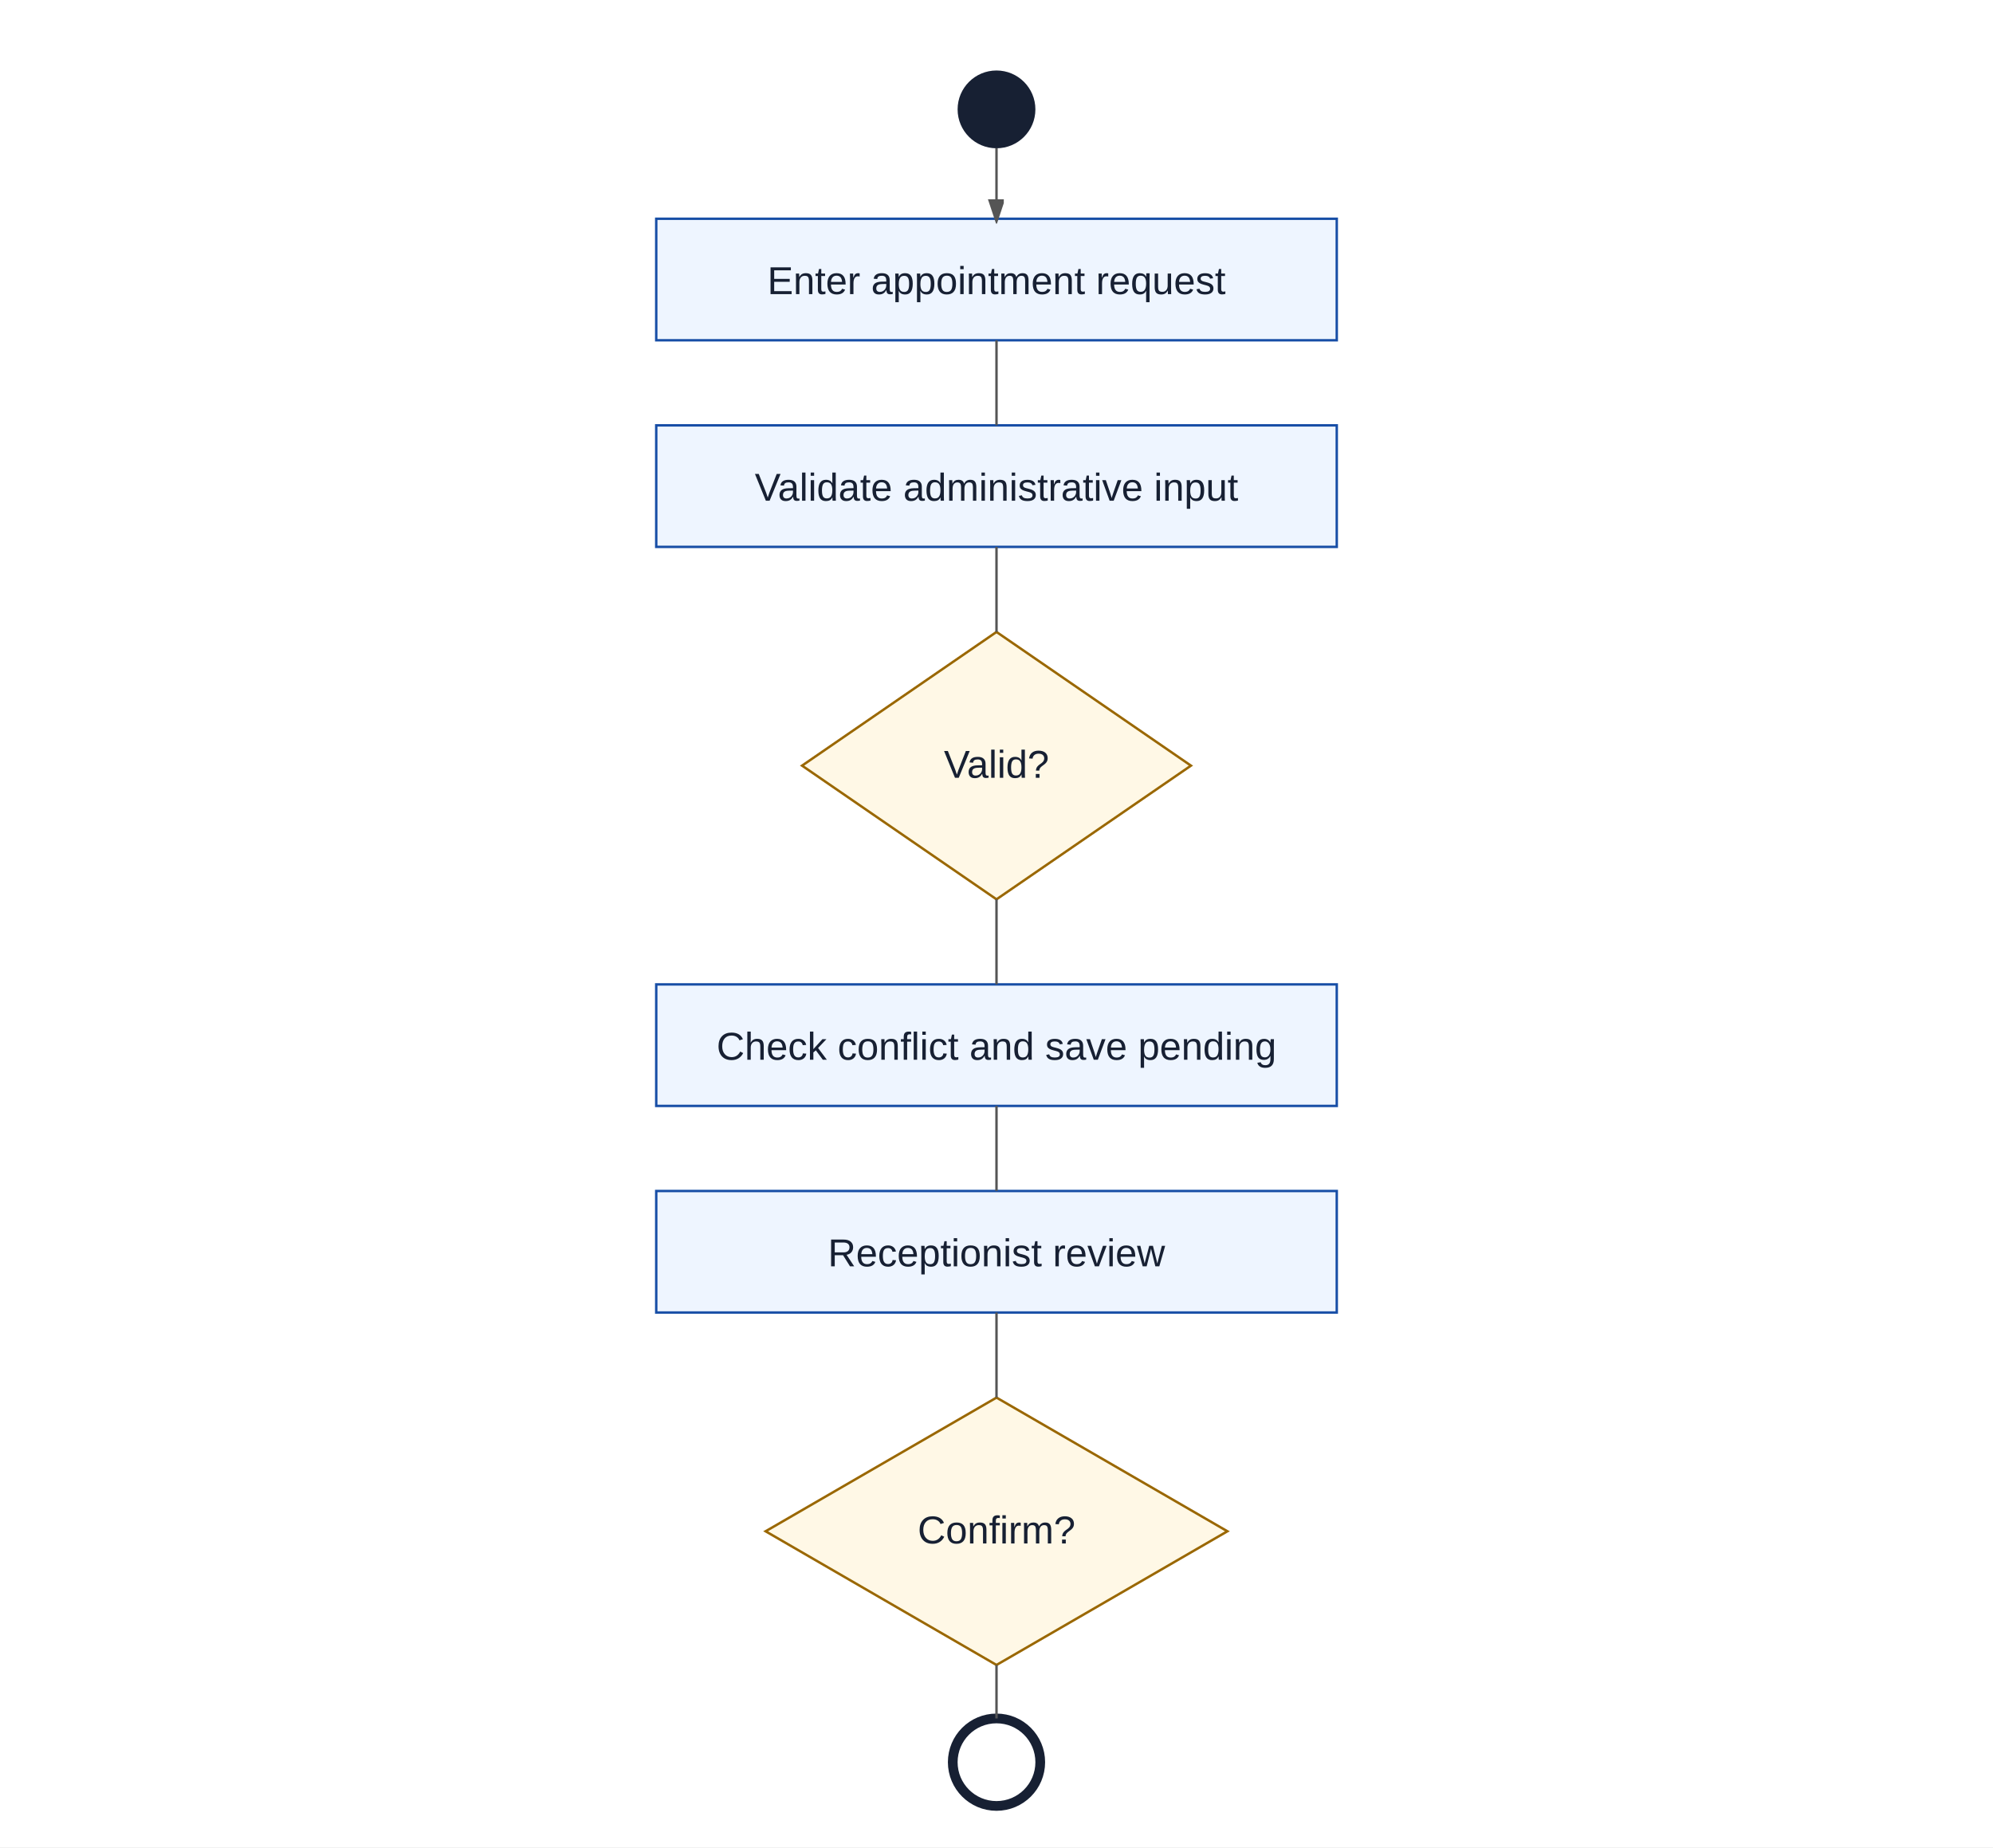
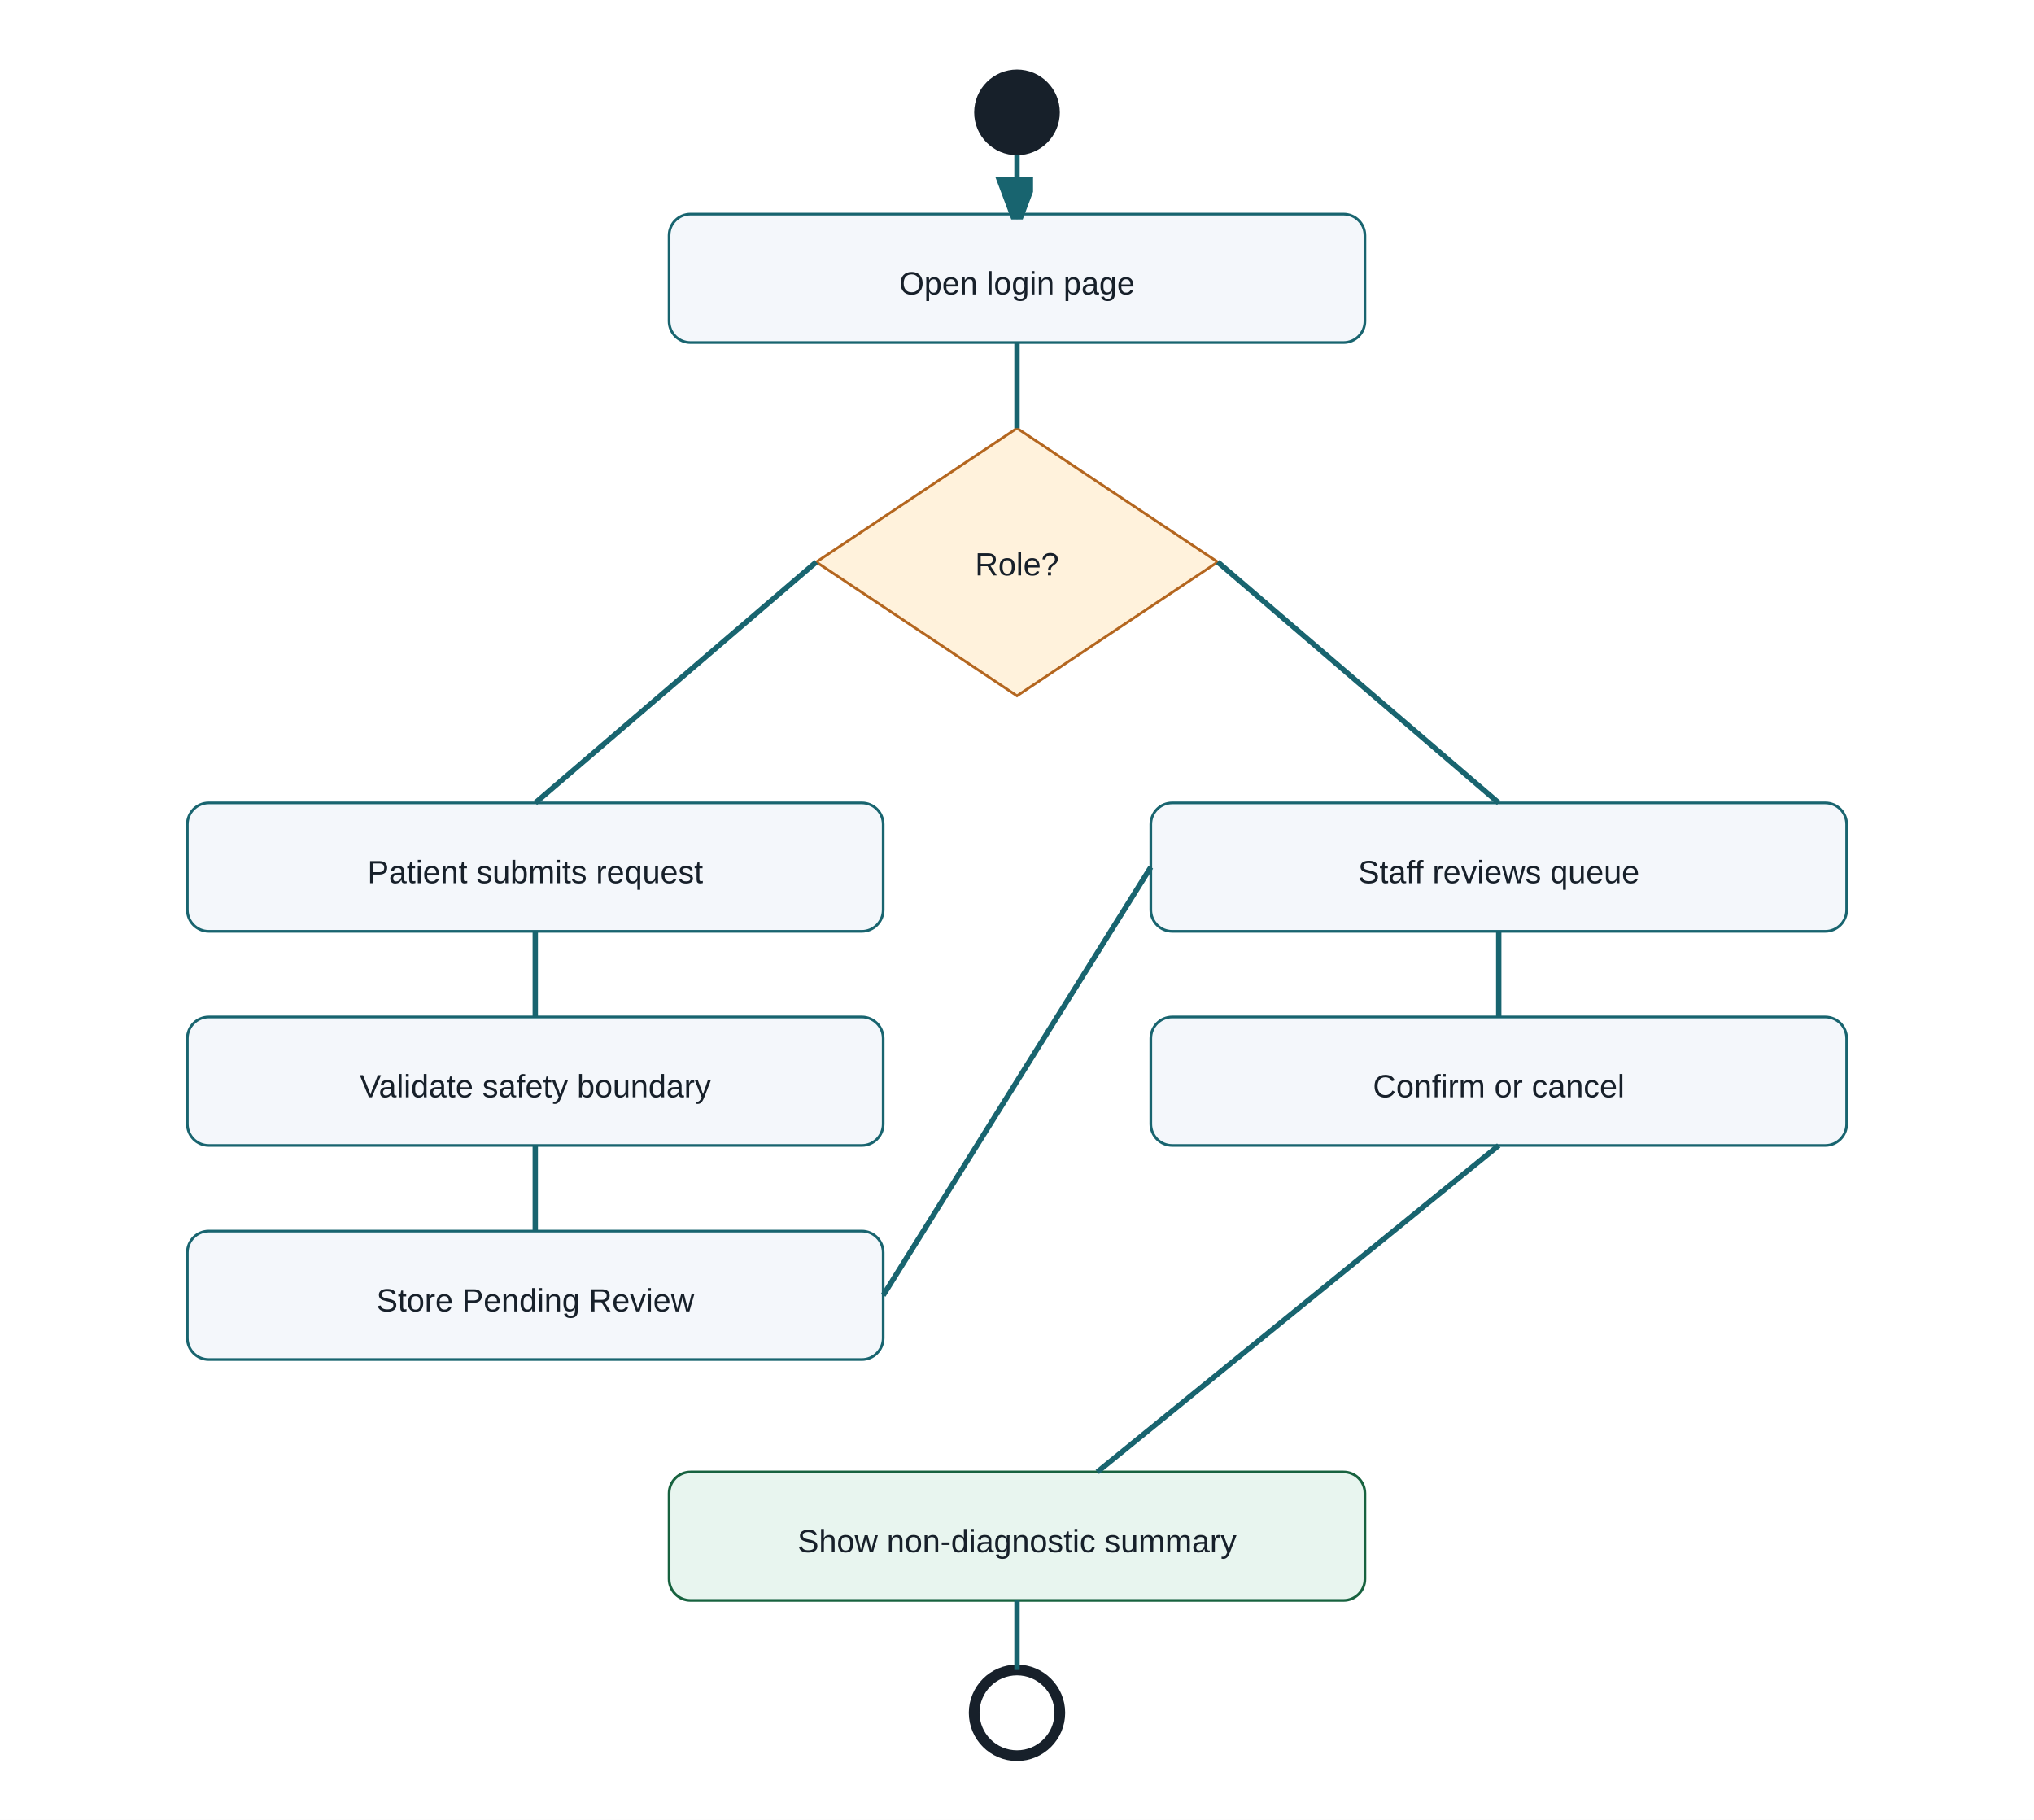
- <svg xmlns="http://www.w3.org/2000/svg" width="820" height="760" viewBox="0 0 820 760">
-   <rect width="820" height="760" fill="#fff" />
-   <g font-family="Arial" font-size="16" fill="#172033" text-anchor="middle">
-     <circle cx="410" cy="45" r="16" fill="#172033" />
-     <rect x="270" y="90" width="280" height="50" fill="#eef5ff" stroke="#174ea6" />
-     <text x="410" y="121">Enter appointment request</text>
-     <rect x="270" y="175" width="280" height="50" fill="#eef5ff" stroke="#174ea6" />
-     <text x="410" y="206">Validate administrative input</text>
-     <polygon points="410,260 490,315 410,370 330,315" fill="#fff8e6" stroke="#9a6700" />
-     <text x="410" y="320">Valid?</text>
-     <rect x="270" y="405" width="280" height="50" fill="#eef5ff" stroke="#174ea6" />
-     <text x="410" y="436">Check conflict and save pending</text>
-     <rect x="270" y="490" width="280" height="50" fill="#eef5ff" stroke="#174ea6" />
-     <text x="410" y="521">Receptionist review</text>
-     <polygon points="410,575 505,630 410,685 315,630" fill="#fff8e6" stroke="#9a6700" />
-     <text x="410" y="635">Confirm?</text>
-     <circle cx="410" cy="725" r="18" fill="#fff" stroke="#172033" stroke-width="4" />
+ <svg xmlns="http://www.w3.org/2000/svg" width="760" height="680" viewBox="0 0 760 680" role="img" aria-label="Activity diagram for clinic appointment workflow">
+   <rect width="760" height="680" fill="#ffffff" />
+   <g font-family="Arial" text-anchor="middle" fill="#17202a">
+     <circle cx="380" cy="42" r="16" fill="#17202a" />
+     <rect x="250" y="80" width="260" height="48" rx="8" fill="#f4f7fb" stroke="#18646f" />
+     <text x="380" y="110">Open login page</text>
+     <polygon points="380,160 455,210 380,260 305,210" fill="#fff2dc" stroke="#b4661f" />
+     <text x="380" y="215">Role?</text>
+     <rect x="70" y="300" width="260" height="48" rx="8" fill="#f4f7fb" stroke="#18646f" />
+     <text x="200" y="330">Patient submits request</text>
+     <rect x="70" y="380" width="260" height="48" rx="8" fill="#f4f7fb" stroke="#18646f" />
+     <text x="200" y="410">Validate safety boundary</text>
+     <rect x="70" y="460" width="260" height="48" rx="8" fill="#f4f7fb" stroke="#18646f" />
+     <text x="200" y="490">Store Pending Review</text>
+     <rect x="430" y="300" width="260" height="48" rx="8" fill="#f4f7fb" stroke="#18646f" />
+     <text x="560" y="330">Staff reviews queue</text>
+     <rect x="430" y="380" width="260" height="48" rx="8" fill="#f4f7fb" stroke="#18646f" />
+     <text x="560" y="410">Confirm or cancel</text>
+     <rect x="250" y="550" width="260" height="48" rx="8" fill="#e8f5ef" stroke="#17623f" />
+     <text x="380" y="580">Show non-diagnostic summary</text>
+     <circle cx="380" cy="640" r="16" fill="#ffffff" stroke="#17202a" stroke-width="4" />
  </g>
-   <g stroke="#555" marker-end="url(#arrow)">
+   <g stroke="#18646f" stroke-width="2" marker-end="url(#arrow)">
    <defs>
-       <marker id="arrow" markerWidth="10" markerHeight="10" refX="8" refY="3" orient="auto">
-         <path d="M0,0 L0,6 L9,3 z" fill="#555" />
+       <marker id="arrow" markerWidth="8" markerHeight="8" refX="7" refY="3" orient="auto">
+         <path d="M0,0 L8,3 L0,6 Z" fill="#18646f" />
      </marker>
    </defs>
-     <line x1="410" y1="61" x2="410" y2="90" />
-     <line x1="410" y1="140" x2="410" y2="175" />
-     <line x1="410" y1="225" x2="410" y2="260" />
-     <line x1="410" y1="370" x2="410" y2="405" />
-     <line x1="410" y1="455" x2="410" y2="490" />
-     <line x1="410" y1="540" x2="410" y2="575" />
-     <line x1="410" y1="685" x2="410" y2="707" />
+     <line x1="380" y1="58" x2="380" y2="80" />
+     <line x1="380" y1="128" x2="380" y2="160" />
+     <line x1="305" y1="210" x2="200" y2="300" />
+     <line x1="455" y1="210" x2="560" y2="300" />
+     <line x1="200" y1="348" x2="200" y2="380" />
+     <line x1="200" y1="428" x2="200" y2="460" />
+     <line x1="330" y1="484" x2="430" y2="324" />
+     <line x1="560" y1="348" x2="560" y2="380" />
+     <line x1="560" y1="428" x2="410" y2="550" />
+     <line x1="380" y1="598" x2="380" y2="624" />
  </g>
</svg>
